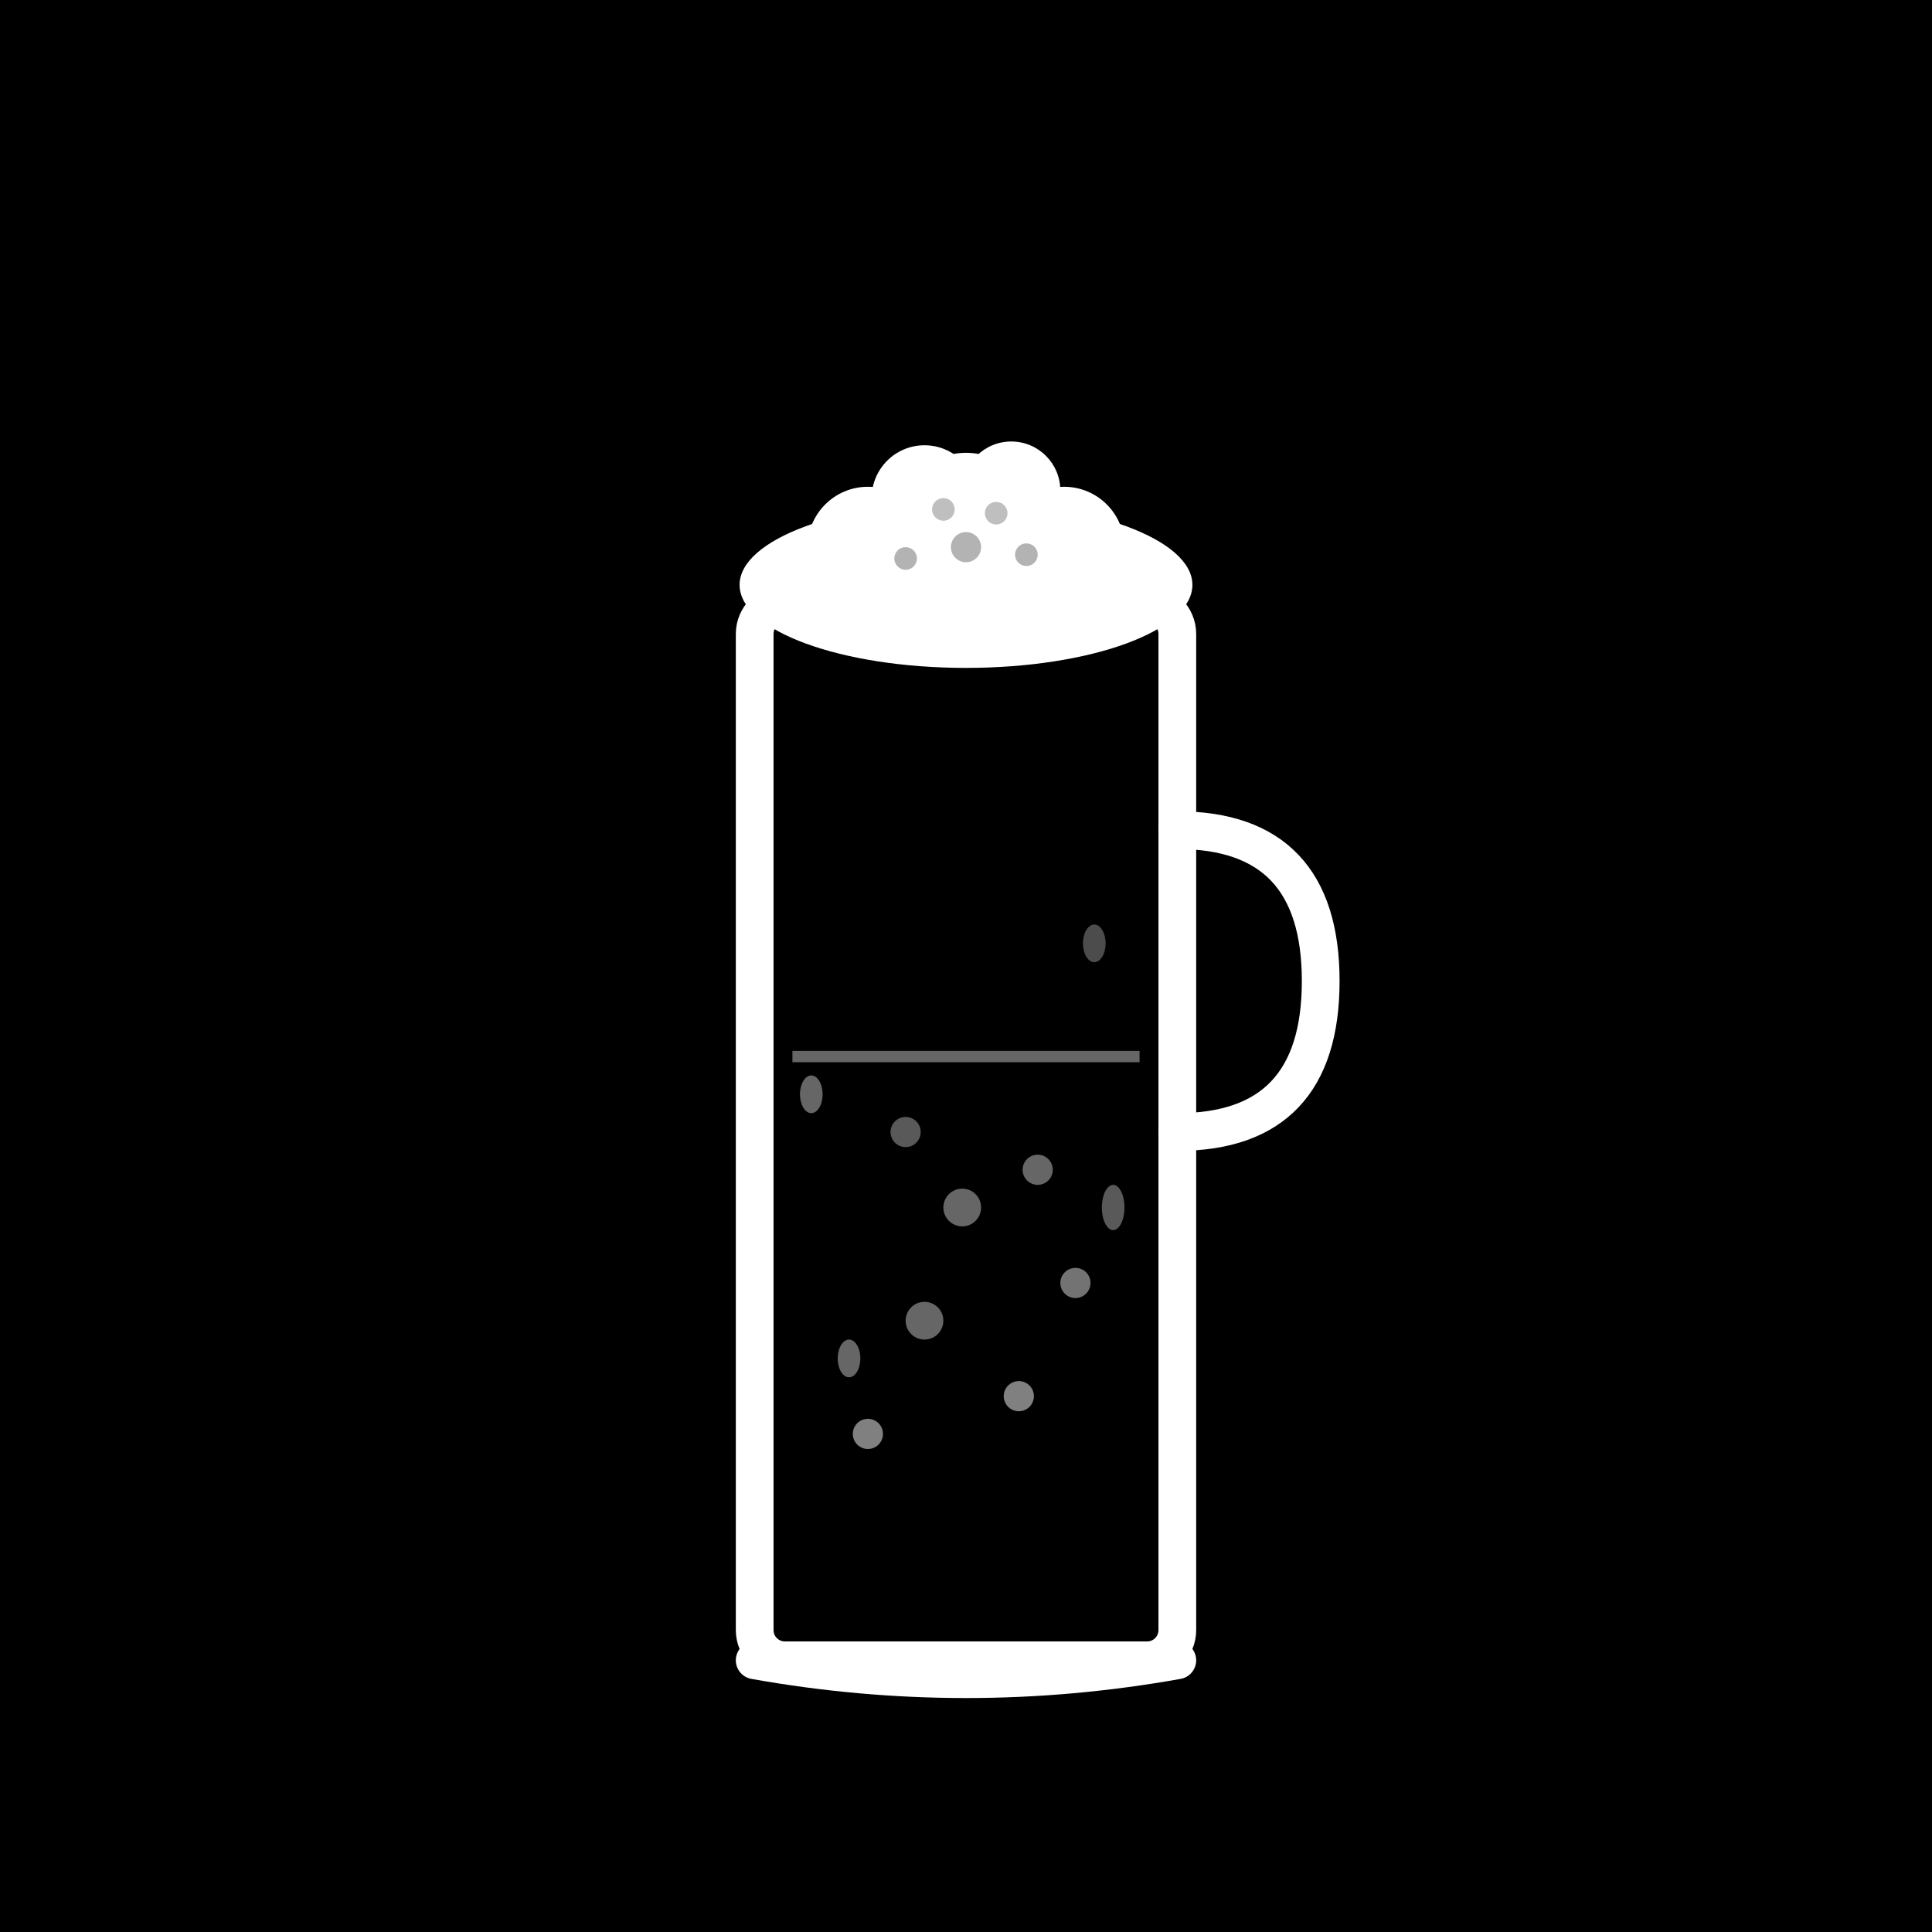
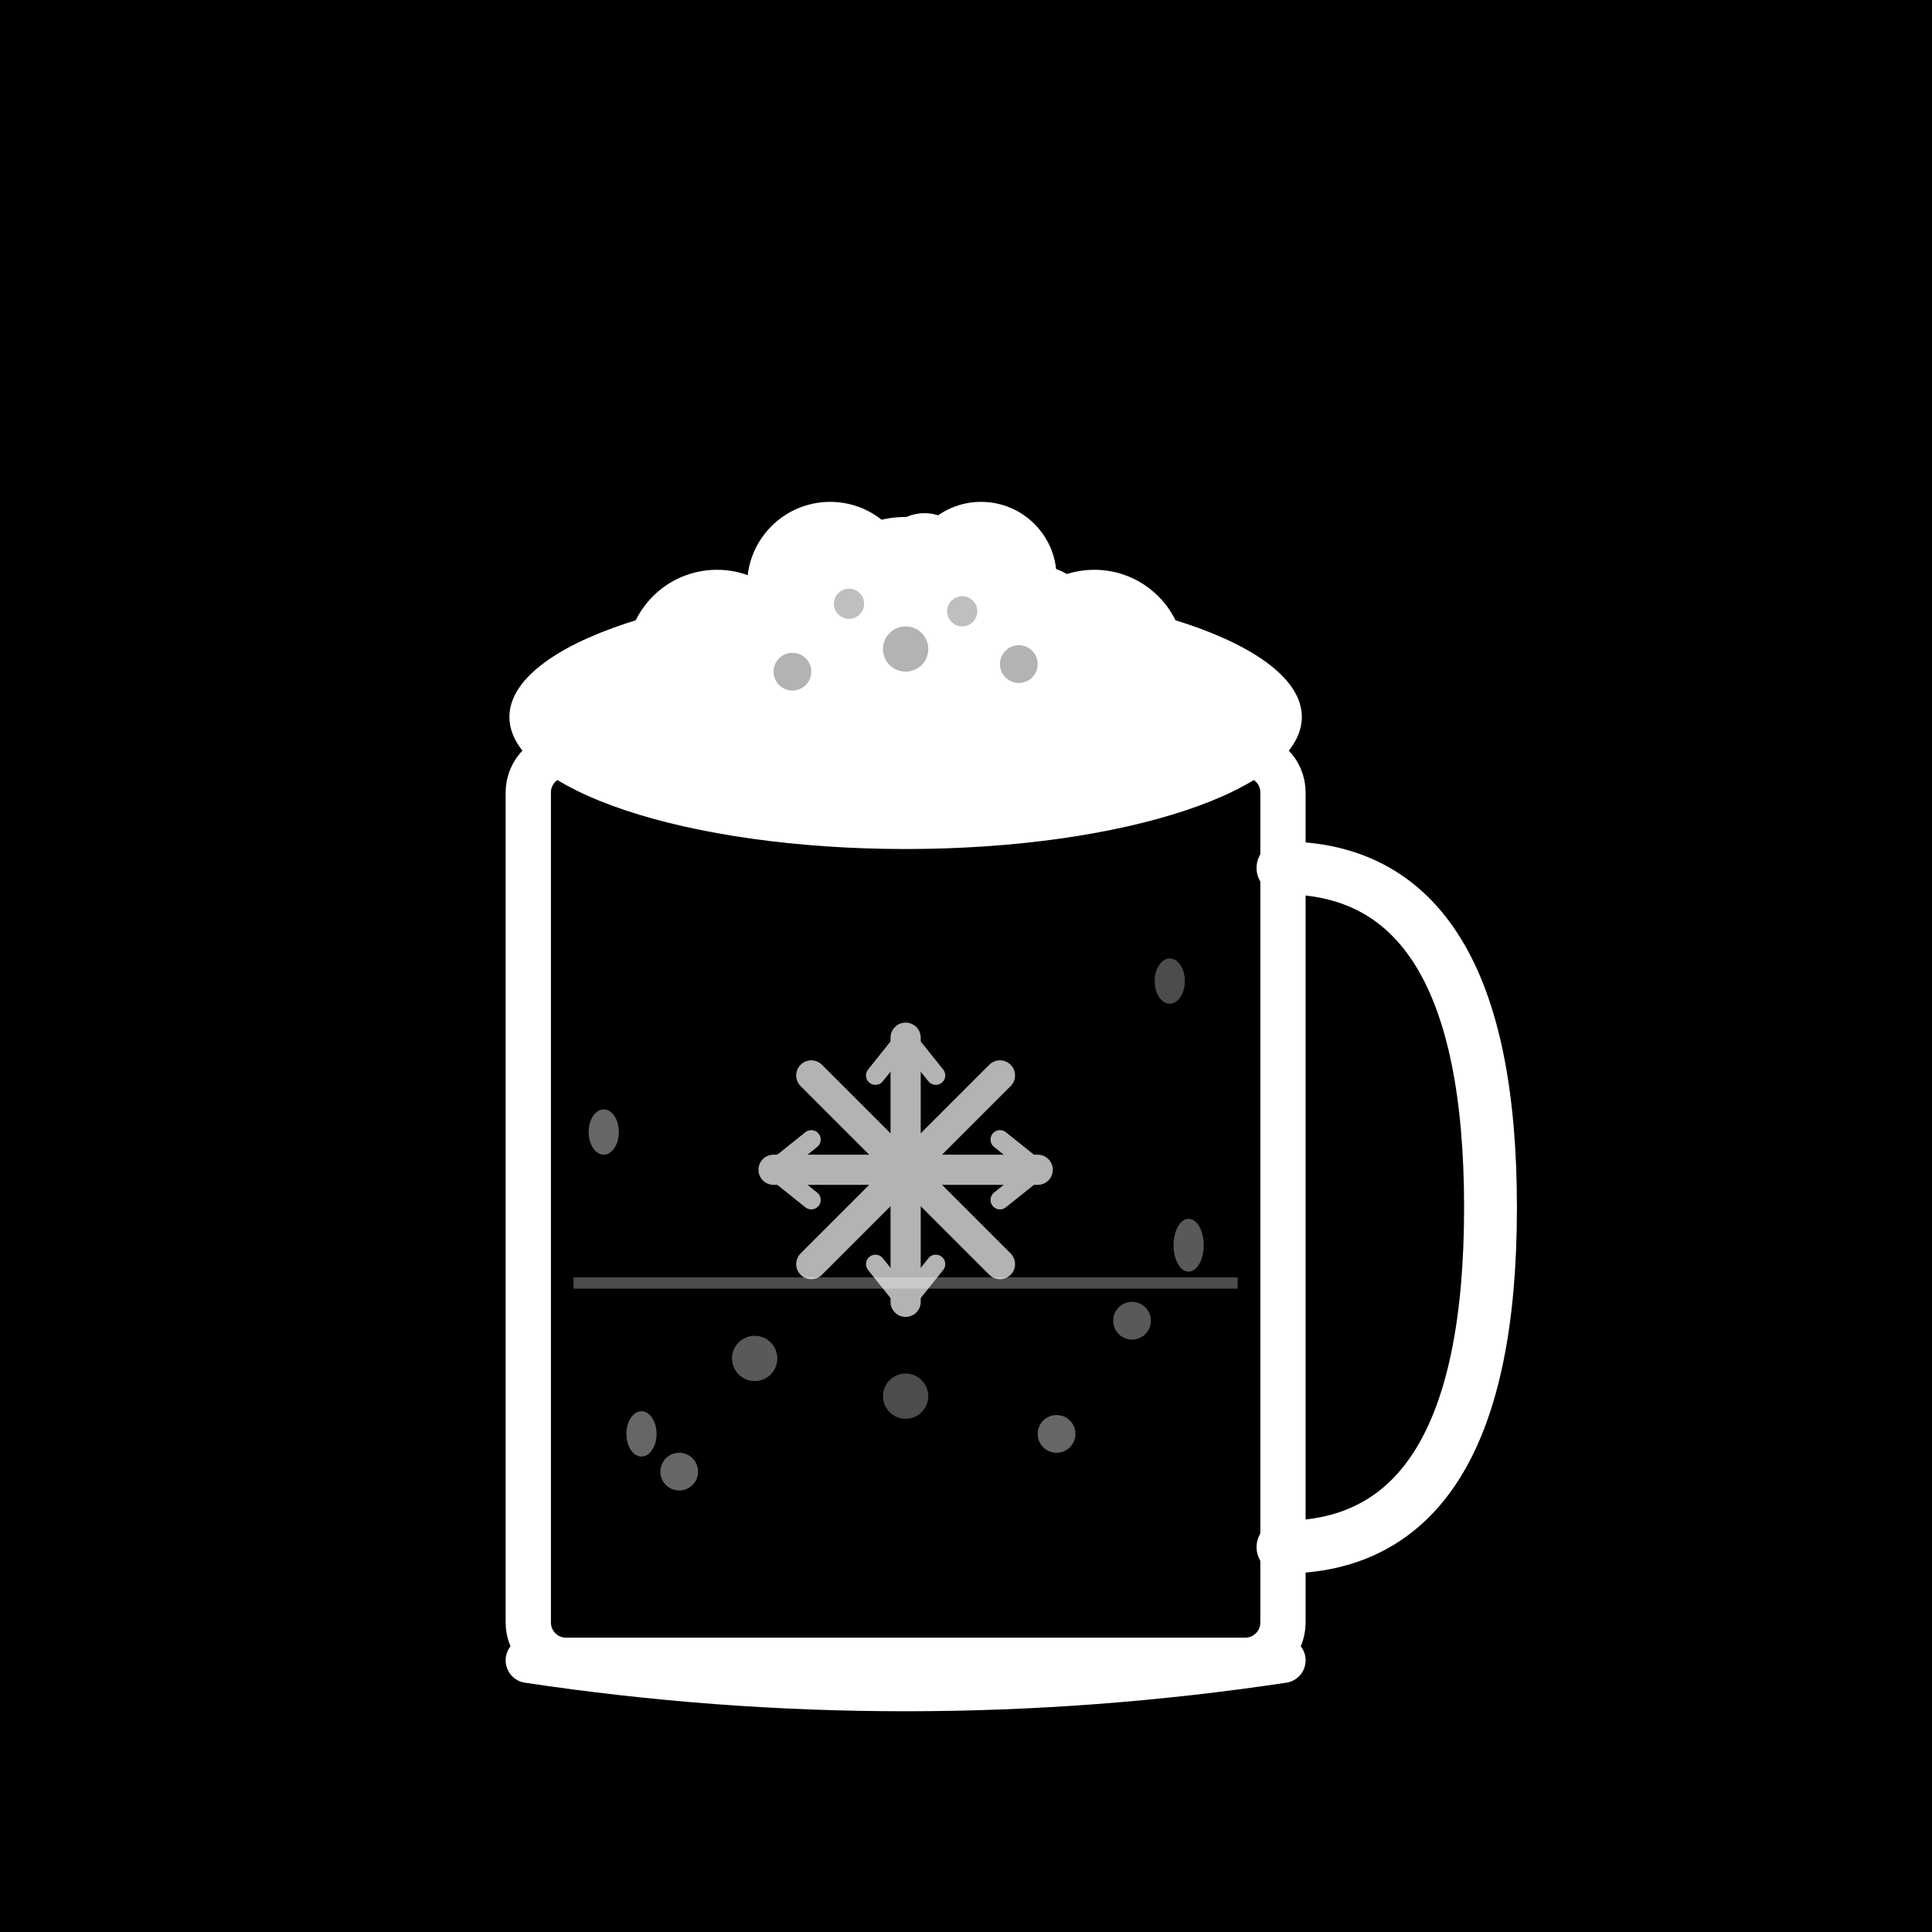
<svg xmlns="http://www.w3.org/2000/svg" width="512" height="512" viewBox="0 0 512 512">
  <rect width="512" height="512" fill="#000000" />
-   <rect x="200" y="160" width="112" height="280" rx="8" ry="8" fill="none" stroke="#ffffff" stroke-width="10" stroke-linejoin="round" />
-   <path d="M 200 440 Q 256 450 312 440" fill="none" stroke="#ffffff" stroke-width="10" stroke-linecap="round" />
-   <line x1="210" y1="280" x2="302" y2="280" stroke="#ffffff" stroke-width="3" opacity="0.4" />
-   <path d="M 312 220 Q 350 220 350 260 Q 350 300 312 300" fill="none" stroke="#ffffff" stroke-width="10" stroke-linecap="round" />
-   <ellipse cx="256" cy="155" rx="60" ry="22" fill="#ffffff" />
-   <circle cx="230" cy="145" r="16" fill="#ffffff" />
-   <circle cx="256" cy="138" r="18" fill="#ffffff" />
-   <circle cx="282" cy="145" r="16" fill="#ffffff" />
-   <circle cx="220" cy="152" r="12" fill="#ffffff" />
-   <circle cx="245" cy="132" r="14" fill="#ffffff" />
-   <circle cx="268" cy="130" r="13" fill="#ffffff" />
-   <circle cx="292" cy="150" r="11" fill="#ffffff" />
-   <circle cx="238" cy="140" r="8" fill="#ffffff" />
-   <circle cx="274" cy="138" r="9" fill="#ffffff" />
-   <circle cx="240" cy="148" r="3" fill="#000000" opacity="0.3" />
-   <circle cx="256" cy="145" r="4" fill="#000000" opacity="0.3" />
-   <circle cx="272" cy="147" r="3" fill="#000000" opacity="0.3" />
-   <circle cx="250" cy="135" r="3" fill="#000000" opacity="0.25" />
-   <circle cx="264" cy="136" r="3" fill="#000000" opacity="0.25" />
-   <circle cx="230" cy="380" r="4" fill="#ffffff" opacity="0.5" />
-   <circle cx="245" cy="350" r="5" fill="#ffffff" opacity="0.4" />
-   <circle cx="270" cy="370" r="4" fill="#ffffff" opacity="0.5" />
-   <circle cx="285" cy="340" r="4" fill="#ffffff" opacity="0.45" />
-   <circle cx="255" cy="320" r="5" fill="#ffffff" opacity="0.4" />
-   <circle cx="240" cy="300" r="4" fill="#ffffff" opacity="0.35" />
-   <circle cx="275" cy="310" r="4" fill="#ffffff" opacity="0.4" />
-   <ellipse cx="215" cy="290" rx="3" ry="5" fill="#ffffff" opacity="0.4" />
-   <ellipse cx="295" cy="320" rx="3" ry="6" fill="#ffffff" opacity="0.35" />
-   <ellipse cx="225" cy="360" rx="3" ry="5" fill="#ffffff" opacity="0.4" />
-   <ellipse cx="290" cy="250" rx="3" ry="5" fill="#ffffff" opacity="0.3" />
+   <rect x="140" y="200" width="200" height="240" rx="10" ry="10" fill="none" stroke="#ffffff" stroke-width="12" stroke-linejoin="round" />
+   <path d="M 140 440 Q 240 455 340 440" fill="none" stroke="#ffffff" stroke-width="12" stroke-linecap="round" />
+   <path d="M 340 230 Q 395 230 395 320 Q 395 410 340 410" fill="none" stroke="#ffffff" stroke-width="14" stroke-linecap="round" />
+   <line x1="152" y1="340" x2="328" y2="340" stroke="#ffffff" stroke-width="3" opacity="0.3" />
+   <g transform="translate(240, 310)" opacity="0.7">
+     <line x1="0" y1="-35" x2="0" y2="35" stroke="#ffffff" stroke-width="8" stroke-linecap="round" />
+     <line x1="-35" y1="0" x2="35" y2="0" stroke="#ffffff" stroke-width="8" stroke-linecap="round" />
+     <line x1="-25" y1="-25" x2="25" y2="25" stroke="#ffffff" stroke-width="8" stroke-linecap="round" />
+     <line x1="-25" y1="25" x2="25" y2="-25" stroke="#ffffff" stroke-width="8" stroke-linecap="round" />
+     <line x1="0" y1="-35" x2="-8" y2="-25" stroke="#ffffff" stroke-width="5" stroke-linecap="round" />
+     <line x1="0" y1="-35" x2="8" y2="-25" stroke="#ffffff" stroke-width="5" stroke-linecap="round" />
+     <line x1="0" y1="35" x2="-8" y2="25" stroke="#ffffff" stroke-width="5" stroke-linecap="round" />
+     <line x1="0" y1="35" x2="8" y2="25" stroke="#ffffff" stroke-width="5" stroke-linecap="round" />
+     <line x1="-35" y1="0" x2="-25" y2="-8" stroke="#ffffff" stroke-width="5" stroke-linecap="round" />
+     <line x1="-35" y1="0" x2="-25" y2="8" stroke="#ffffff" stroke-width="5" stroke-linecap="round" />
+     <line x1="35" y1="0" x2="25" y2="-8" stroke="#ffffff" stroke-width="5" stroke-linecap="round" />
+     <line x1="35" y1="0" x2="25" y2="8" stroke="#ffffff" stroke-width="5" stroke-linecap="round" />
+   </g>
+   <ellipse cx="240" cy="190" rx="105" ry="35" fill="#ffffff" />
+   <circle cx="190" cy="175" r="24" fill="#ffffff" />
+   <circle cx="240" cy="165" r="28" fill="#ffffff" />
+   <circle cx="290" cy="175" r="24" fill="#ffffff" />
+   <circle cx="170" cy="185" r="18" fill="#ffffff" />
+   <circle cx="220" cy="155" r="22" fill="#ffffff" />
+   <circle cx="260" cy="153" r="20" fill="#ffffff" />
+   <circle cx="310" cy="183" r="17" fill="#ffffff" />
+   <circle cx="205" cy="168" r="14" fill="#ffffff" />
+   <circle cx="275" cy="165" r="15" fill="#ffffff" />
+   <circle cx="245" cy="148" r="12" fill="#ffffff" />
+   <circle cx="210" cy="178" r="5" fill="#000000" opacity="0.3" />
+   <circle cx="240" cy="172" r="6" fill="#000000" opacity="0.3" />
+   <circle cx="270" cy="176" r="5" fill="#000000" opacity="0.3" />
+   <circle cx="225" cy="160" r="4" fill="#000000" opacity="0.25" />
+   <circle cx="255" cy="162" r="4" fill="#000000" opacity="0.25" />
+   <circle cx="180" cy="390" r="5" fill="#ffffff" opacity="0.4" />
+   <circle cx="200" cy="360" r="6" fill="#ffffff" opacity="0.35" />
+   <circle cx="280" cy="380" r="5" fill="#ffffff" opacity="0.4" />
+   <circle cx="300" cy="350" r="5" fill="#ffffff" opacity="0.35" />
+   <circle cx="240" cy="370" r="6" fill="#ffffff" opacity="0.3" />
+   <ellipse cx="160" cy="300" rx="4" ry="6" fill="#ffffff" opacity="0.4" />
+   <ellipse cx="315" cy="330" rx="4" ry="7" fill="#ffffff" opacity="0.35" />
+   <ellipse cx="170" cy="380" rx="4" ry="6" fill="#ffffff" opacity="0.4" />
+   <ellipse cx="310" cy="260" rx="4" ry="6" fill="#ffffff" opacity="0.3" />
</svg>
